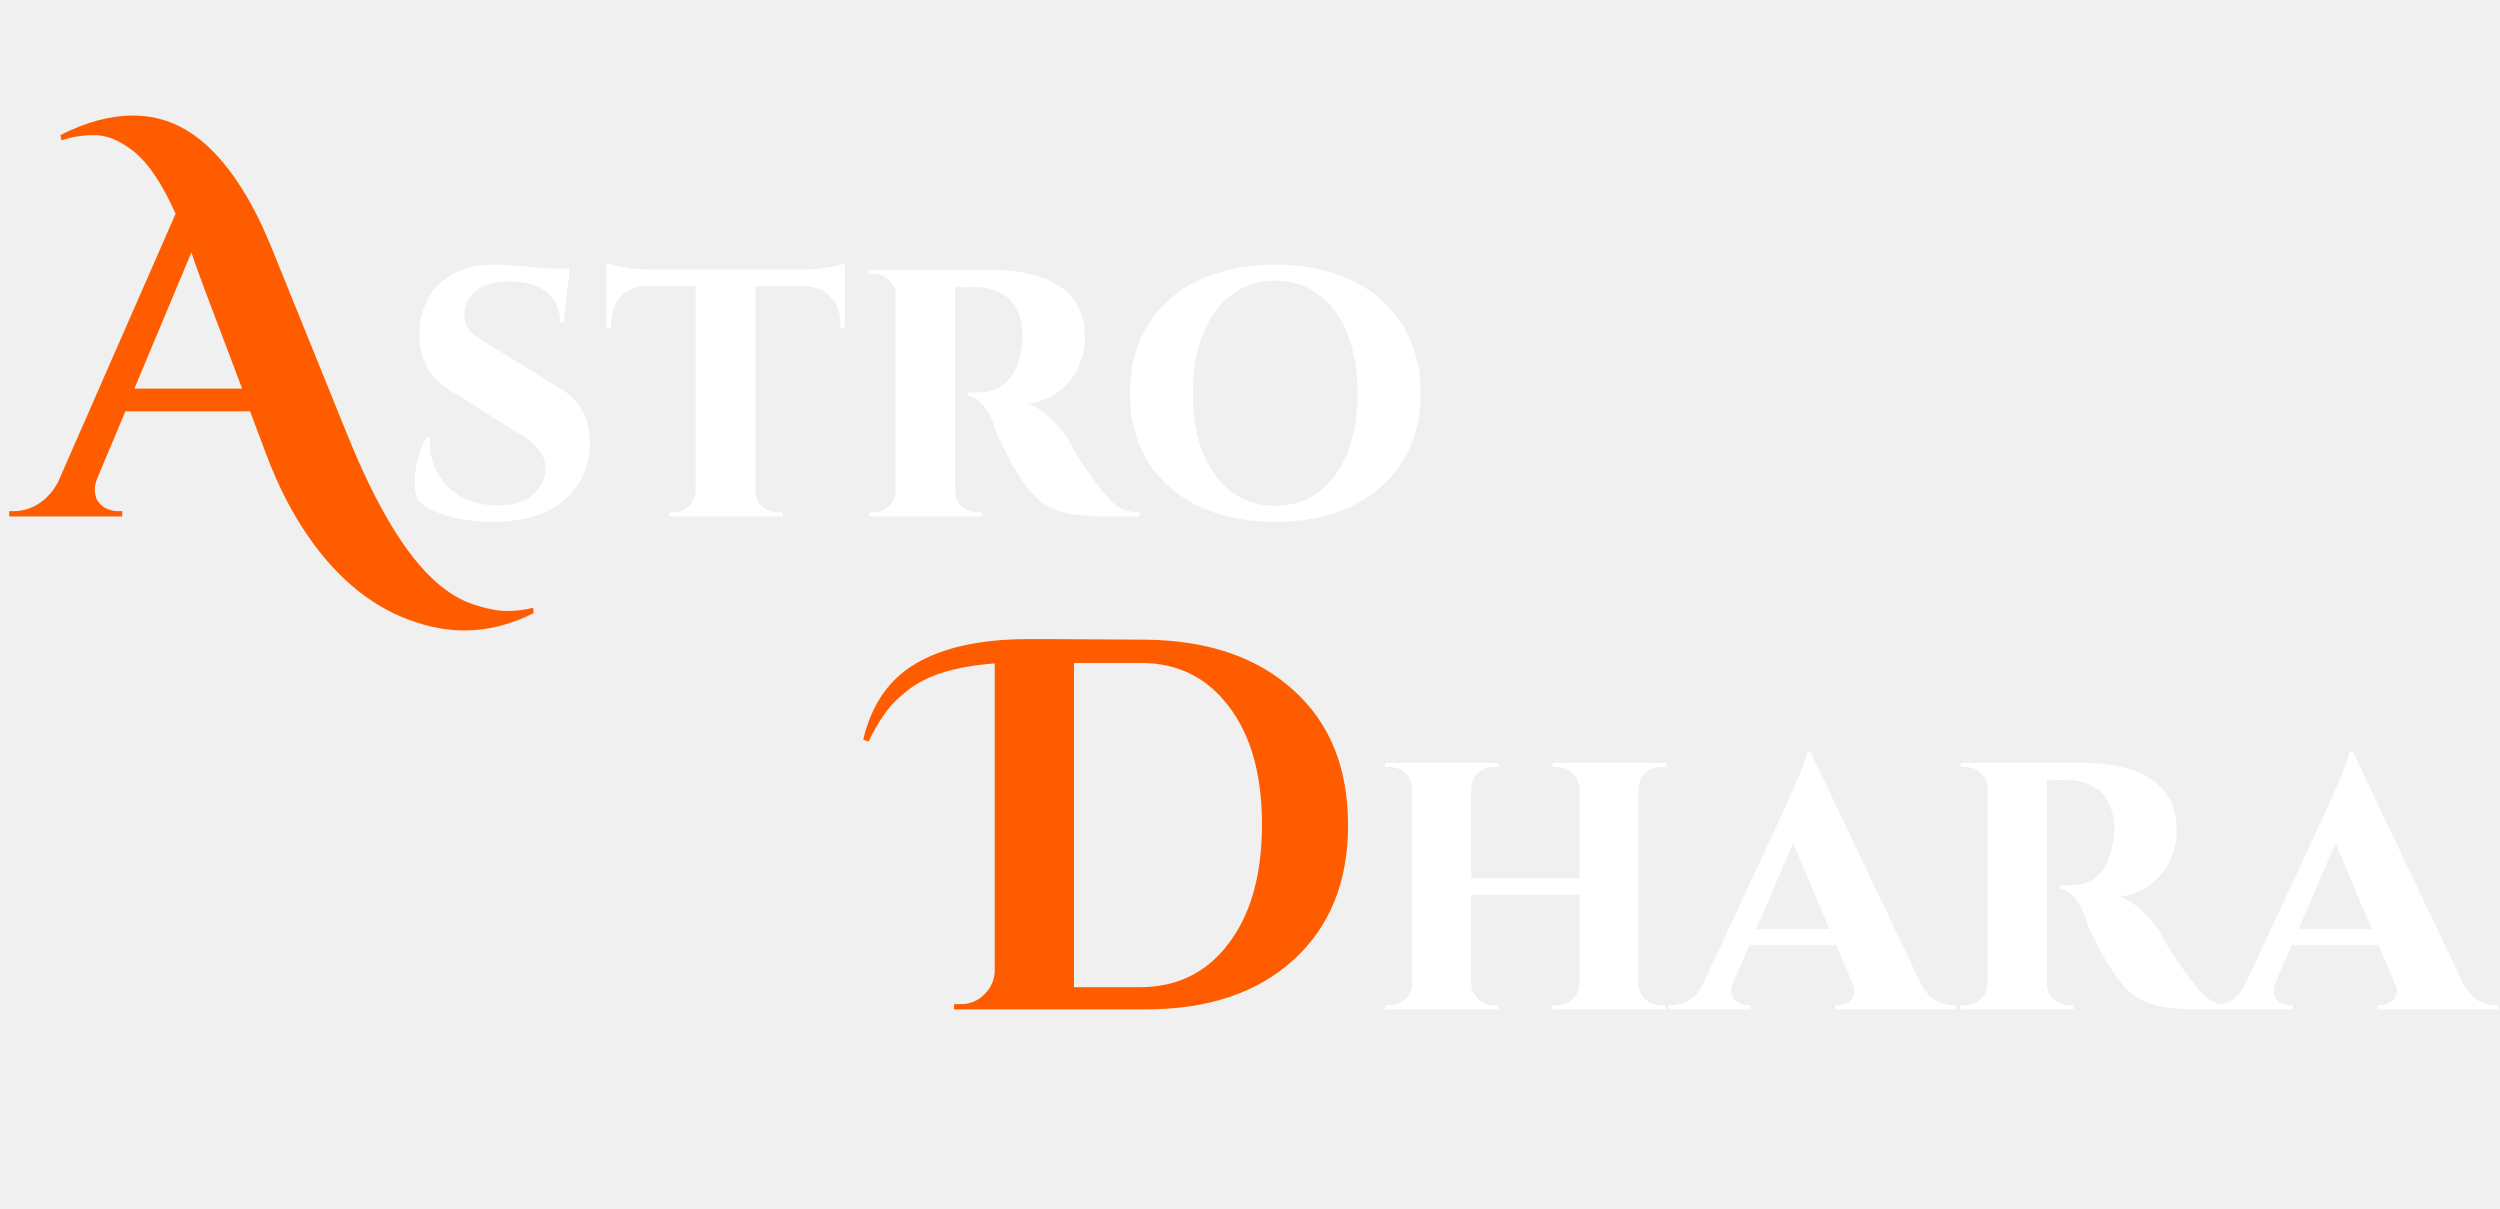
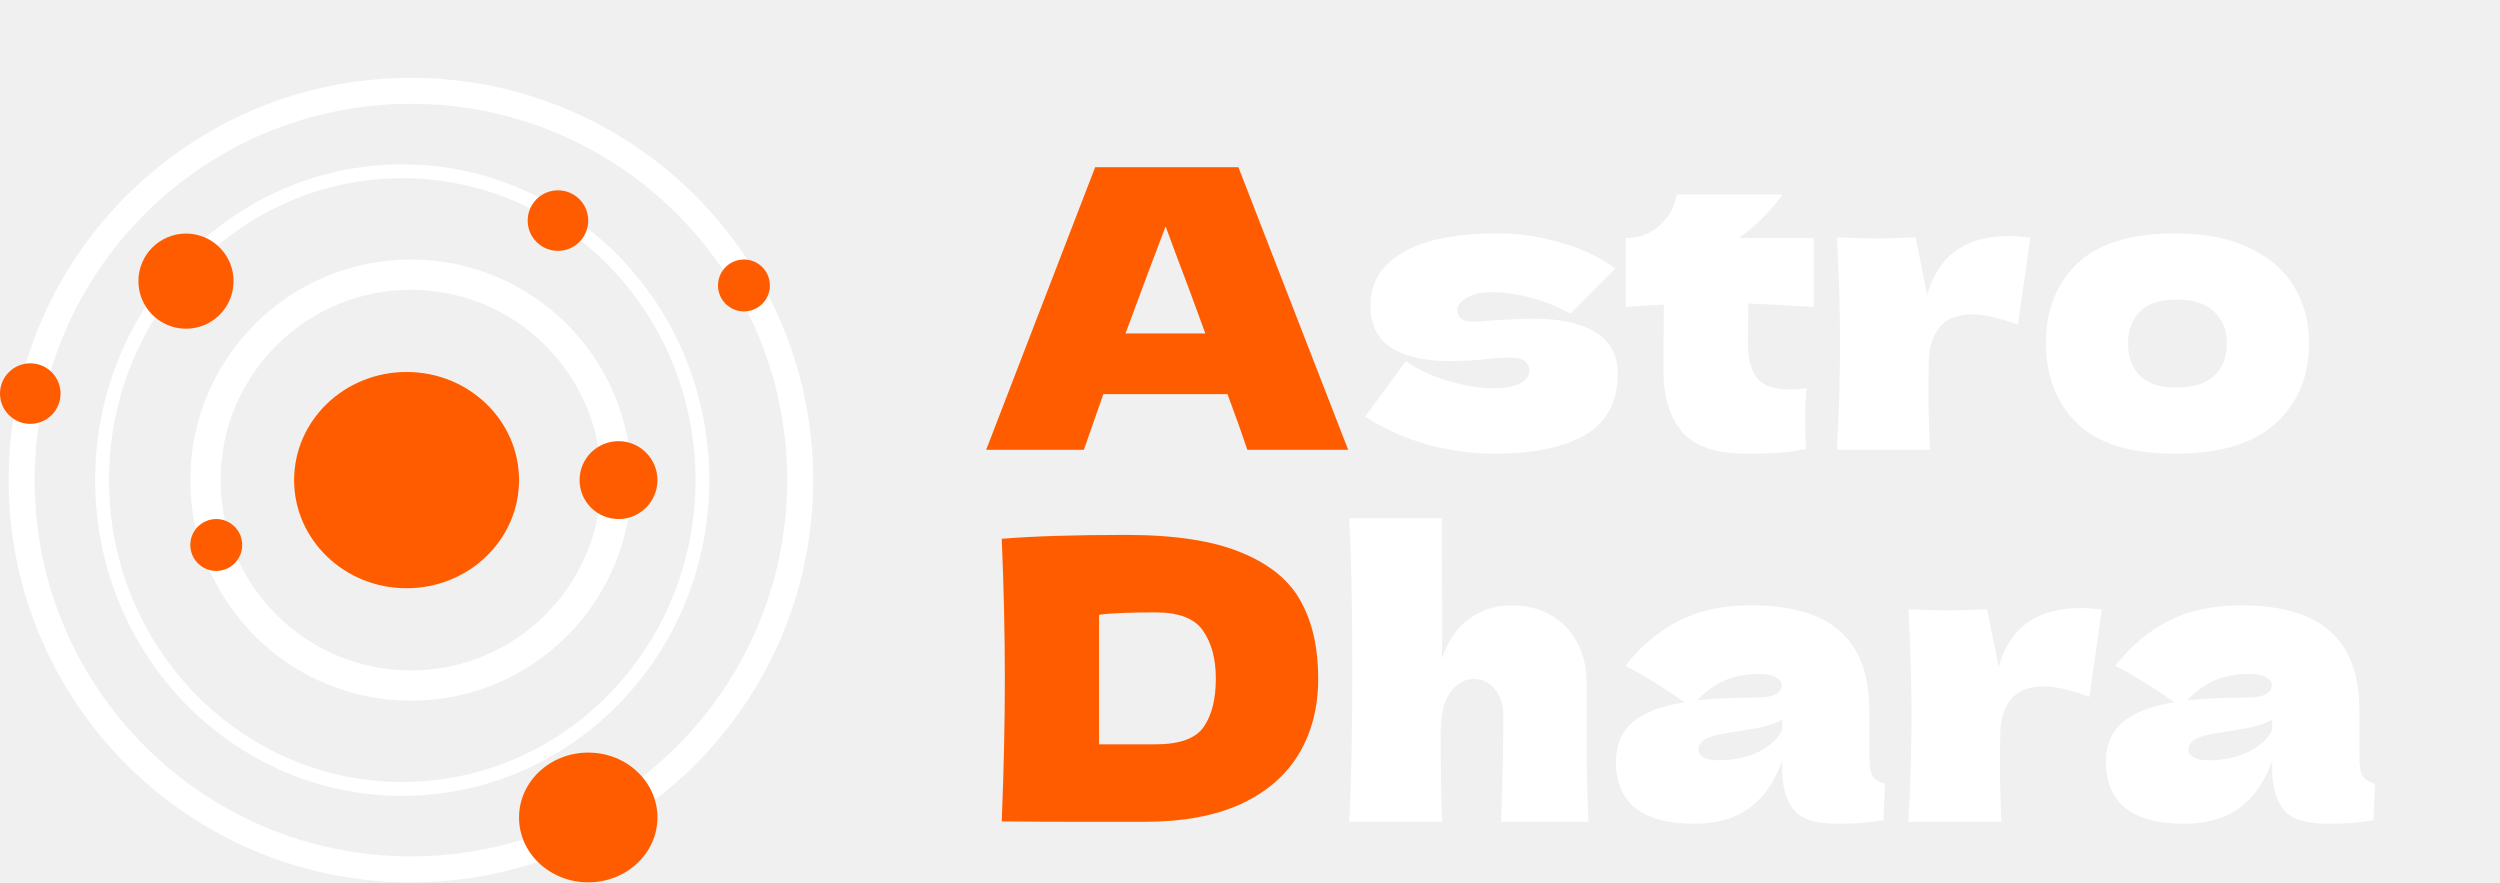
- <svg xmlns="http://www.w3.org/2000/svg" width="213" height="103" viewBox="0 0 213 103" fill="none">
-   <path d="M45.47 52.235C42.2 53.885 38.885 54.155 35.525 53.045C31.955 51.905 28.88 49.475 26.3 45.755C24.92 43.775 23.735 41.48 22.745 38.87L21.305 35.045H10.685L8.3 40.715C8.15 41.105 8.075 41.42 8.075 41.66C8.075 41.9 8.12 42.17 8.21 42.47C8.33 42.74 8.555 42.995 8.885 43.235C9.245 43.445 9.635 43.55 10.055 43.55H10.415V44H0.785V43.55H1.19C1.88 43.55 2.555 43.355 3.215 42.965C3.905 42.545 4.475 41.93 4.925 41.12L14.96 18.215C13.79 15.575 12.545 13.76 11.225 12.77C10.115 11.93 9.05 11.51 8.03 11.51C7.04 11.51 6.11 11.66 5.24 11.96L5.15 11.51C7.31 10.4 9.38 9.845 11.36 9.845C13.82 9.845 16.025 10.805 17.975 12.725C19.895 14.615 21.59 17.345 23.06 20.915L29.585 37.025C32.045 43.115 34.565 47.3 37.145 49.58C38.195 50.51 39.275 51.155 40.385 51.515C41.495 51.875 42.425 52.055 43.175 52.055C43.955 52.055 44.705 51.965 45.425 51.785L45.47 52.235ZM11.45 33.11H20.63L17.48 24.785C17.33 24.365 17.12 23.795 16.85 23.075C16.58 22.325 16.4 21.8 16.31 21.5L11.45 33.11Z" fill="#FF5C00" />
-   <path d="M42.059 22.545C42.525 22.545 43.085 22.568 43.739 22.615C44.415 22.662 45.08 22.72 45.733 22.79C46.387 22.837 46.959 22.907 47.449 23C47.962 23.07 48.312 23.14 48.498 23.21L48.044 27.48H47.728C47.728 26.407 47.355 25.555 46.608 24.925C45.862 24.295 44.788 23.98 43.389 23.98C42.269 23.98 41.358 24.225 40.658 24.715C39.982 25.205 39.62 25.858 39.574 26.675C39.527 27.095 39.597 27.48 39.783 27.83C39.993 28.157 40.273 28.448 40.623 28.705C40.997 28.962 41.405 29.218 41.849 29.475L47.343 32.87C48.277 33.337 49.012 34.013 49.548 34.9C50.085 35.787 50.319 36.86 50.248 38.12C50.178 39.427 49.794 40.558 49.093 41.515C48.417 42.472 47.472 43.207 46.258 43.72C45.069 44.21 43.657 44.455 42.023 44.455C41.02 44.455 40.087 44.373 39.224 44.21C38.36 44.047 37.614 43.825 36.983 43.545C36.377 43.265 35.91 42.95 35.584 42.6C35.397 42.133 35.315 41.573 35.339 40.92C35.362 40.243 35.467 39.578 35.654 38.925C35.84 38.248 36.074 37.688 36.353 37.245H36.633C36.563 38.295 36.75 39.263 37.194 40.15C37.66 41.037 38.337 41.748 39.224 42.285C40.11 42.798 41.172 43.055 42.408 43.055C43.762 43.055 44.777 42.74 45.453 42.11C46.13 41.48 46.468 40.745 46.468 39.905C46.468 39.275 46.258 38.715 45.839 38.225C45.442 37.712 44.777 37.21 43.843 36.72L38.873 33.57C37.707 32.963 36.855 32.158 36.319 31.155C35.805 30.152 35.618 29.055 35.758 27.865C35.875 26.745 36.202 25.788 36.739 24.995C37.298 24.202 38.033 23.595 38.944 23.175C39.853 22.755 40.892 22.545 42.059 22.545ZM48.498 22.86L48.464 23.49H44.718V22.86H48.498ZM64.351 23.105V44H59.276V23.105H64.351ZM71.981 22.965V24.365H51.681V22.965H71.981ZM71.981 24.26V27.97H71.596V27.655C71.619 26.652 71.339 25.858 70.756 25.275C70.196 24.692 69.414 24.388 68.411 24.365V24.26H71.981ZM71.981 22.44V23.315L68.271 22.965C68.714 22.965 69.193 22.942 69.706 22.895C70.219 22.825 70.686 22.755 71.106 22.685C71.526 22.592 71.818 22.51 71.981 22.44ZM59.346 41.795V44H57.001V43.65C57.001 43.65 57.059 43.65 57.176 43.65C57.316 43.65 57.386 43.65 57.386 43.65C57.899 43.65 58.331 43.475 58.681 43.125C59.054 42.752 59.253 42.308 59.276 41.795H59.346ZM64.246 41.795H64.351C64.351 42.308 64.538 42.752 64.911 43.125C65.284 43.475 65.739 43.65 66.276 43.65C66.276 43.65 66.334 43.65 66.451 43.65C66.591 43.65 66.661 43.65 66.661 43.65V44H64.246V41.795ZM55.251 24.26V24.365C54.224 24.388 53.431 24.692 52.871 25.275C52.334 25.858 52.066 26.652 52.066 27.655V27.97H51.681V24.26H55.251ZM51.681 22.44C51.891 22.487 52.194 22.557 52.591 22.65C53.011 22.743 53.466 22.825 53.956 22.895C54.469 22.942 54.936 22.965 55.356 22.965L51.681 23.315V22.44ZM81.026 23H84.806C85.763 23 86.696 23.105 87.606 23.315C88.516 23.502 89.332 23.817 90.056 24.26C90.779 24.68 91.351 25.263 91.771 26.01C92.214 26.733 92.436 27.643 92.436 28.74C92.436 29.557 92.261 30.373 91.911 31.19C91.584 31.983 91.059 32.672 90.336 33.255C89.636 33.838 88.714 34.223 87.571 34.41C88.248 34.62 88.889 35.028 89.496 35.635C90.126 36.242 90.616 36.813 90.966 37.35C91.059 37.537 91.222 37.84 91.456 38.26C91.689 38.657 91.981 39.123 92.331 39.66C92.704 40.173 93.089 40.71 93.486 41.27C93.953 41.9 94.361 42.39 94.711 42.74C95.061 43.067 95.422 43.3 95.796 43.44C96.169 43.58 96.601 43.65 97.091 43.65V44H94.151C92.891 44 91.817 43.907 90.931 43.72C90.067 43.533 89.309 43.195 88.656 42.705C88.026 42.192 87.442 41.503 86.906 40.64C86.696 40.337 86.474 39.975 86.241 39.555C86.007 39.112 85.774 38.668 85.541 38.225C85.308 37.782 85.097 37.35 84.911 36.93C84.748 36.51 84.631 36.16 84.561 35.88C84.257 35.133 83.907 34.597 83.511 34.27C83.138 33.92 82.787 33.745 82.461 33.745V33.43C82.461 33.43 82.543 33.43 82.706 33.43C82.869 33.43 83.079 33.43 83.336 33.43C83.826 33.43 84.304 33.348 84.771 33.185C85.261 32.998 85.704 32.66 86.101 32.17C86.498 31.657 86.789 30.91 86.976 29.93C87.022 29.79 87.058 29.592 87.081 29.335C87.127 29.078 87.139 28.787 87.116 28.46C87.069 27.597 86.906 26.908 86.626 26.395C86.369 25.858 86.043 25.462 85.646 25.205C85.249 24.925 84.841 24.738 84.421 24.645C84.024 24.528 83.674 24.47 83.371 24.47C82.927 24.447 82.519 24.447 82.146 24.47C81.796 24.47 81.528 24.458 81.341 24.435C81.317 24.435 81.282 24.318 81.236 24.085C81.189 23.828 81.142 23.583 81.096 23.35C81.049 23.117 81.026 23 81.026 23ZM81.376 23V44H76.301V23H81.376ZM76.406 41.795L76.546 44H74.026V43.65C74.049 43.65 74.108 43.65 74.201 43.65C74.317 43.65 74.399 43.65 74.446 43.65C74.959 43.65 75.391 43.475 75.741 43.125C76.114 42.752 76.312 42.308 76.336 41.795H76.406ZM76.406 25.17H76.336C76.312 24.633 76.114 24.202 75.741 23.875C75.391 23.525 74.971 23.35 74.481 23.35C74.411 23.35 74.317 23.35 74.201 23.35C74.108 23.35 74.049 23.35 74.026 23.35V23H76.546L76.406 25.17ZM81.306 41.795H81.376C81.376 42.378 81.574 42.833 81.971 43.16C82.391 43.487 82.834 43.65 83.301 43.65C83.301 43.65 83.347 43.65 83.441 43.65C83.534 43.65 83.604 43.65 83.651 43.65V44H81.131L81.306 41.795ZM108.627 22.545C110.494 22.545 112.185 22.802 113.702 23.315C115.219 23.805 116.525 24.528 117.622 25.485C118.719 26.442 119.559 27.597 120.142 28.95C120.749 30.303 121.052 31.832 121.052 33.535C121.052 35.215 120.749 36.732 120.142 38.085C119.559 39.415 118.719 40.558 117.622 41.515C116.525 42.472 115.219 43.207 113.702 43.72C112.185 44.21 110.494 44.455 108.627 44.455C106.784 44.455 105.104 44.21 103.587 43.72C102.07 43.207 100.764 42.472 99.667 41.515C98.57 40.558 97.73 39.415 97.147 38.085C96.564 36.732 96.272 35.215 96.272 33.535C96.272 31.832 96.564 30.303 97.147 28.95C97.73 27.597 98.57 26.442 99.667 25.485C100.764 24.528 102.07 23.805 103.587 23.315C105.104 22.802 106.784 22.545 108.627 22.545ZM108.627 43.09C110.05 43.09 111.287 42.705 112.337 41.935C113.41 41.142 114.227 40.033 114.787 38.61C115.37 37.187 115.662 35.495 115.662 33.535C115.662 31.552 115.37 29.848 114.787 28.425C114.227 26.978 113.41 25.87 112.337 25.1C111.287 24.307 110.05 23.91 108.627 23.91C107.227 23.91 106.002 24.307 104.952 25.1C103.902 25.87 103.085 26.978 102.502 28.425C101.919 29.848 101.627 31.552 101.627 33.535C101.627 35.495 101.919 37.187 102.502 38.61C103.085 40.033 103.902 41.142 104.952 41.935C106.002 42.705 107.227 43.09 108.627 43.09Z" fill="white" />
-   <path d="M87.315 54.455C87.825 54.455 88.755 54.455 90.105 54.455C91.455 54.455 93.96 54.47 97.62 54.5C102.93 54.56 107.13 56 110.22 58.82C113.31 61.61 114.855 65.435 114.855 70.295C114.855 75.125 113.31 78.95 110.22 81.77C107.13 84.59 102.93 86 97.62 86H81.285V85.55H81.87C82.62 85.55 83.265 85.295 83.805 84.785C84.375 84.245 84.69 83.6 84.75 82.85V56.525C81.39 56.765 78.9 57.545 77.28 58.865C76.47 59.495 75.84 60.14 75.39 60.8C74.91 61.46 74.445 62.255 73.995 63.185L73.545 63.005C74.265 60.005 75.765 57.845 78.045 56.525C80.355 55.175 83.445 54.485 87.315 54.455ZM97.08 84.11C100.29 84.11 102.825 82.865 104.685 80.375C106.575 77.885 107.52 74.51 107.52 70.25C107.52 65.99 106.575 62.63 104.685 60.17C102.825 57.71 100.32 56.48 97.17 56.48C97.14 56.48 97.11 56.48 97.08 56.48H91.5V84.11H97.08Z" fill="#FF5C00" />
-   <path d="M139.589 65V86H134.584V65H139.589ZM125.344 65V86H120.304V65H125.344ZM134.864 74.835V76.235H125.029V74.835H134.864ZM120.409 83.795V86H117.994V85.65C117.994 85.65 118.052 85.65 118.169 85.65C118.309 85.65 118.39 85.65 118.414 85.65C118.927 85.65 119.37 85.475 119.744 85.125C120.117 84.752 120.304 84.308 120.304 83.795H120.409ZM125.274 83.795H125.344C125.367 84.308 125.565 84.752 125.939 85.125C126.312 85.475 126.755 85.65 127.269 85.65C127.269 85.65 127.327 85.65 127.444 85.65C127.584 85.65 127.654 85.65 127.654 85.65V86H125.274V83.795ZM125.274 67.205V65H127.654V65.35C127.654 65.35 127.584 65.35 127.444 65.35C127.327 65.35 127.269 65.35 127.269 65.35C126.755 65.35 126.312 65.525 125.939 65.875C125.565 66.225 125.367 66.668 125.344 67.205H125.274ZM120.409 67.205H120.304C120.304 66.668 120.117 66.225 119.744 65.875C119.37 65.525 118.927 65.35 118.414 65.35C118.39 65.35 118.309 65.35 118.169 65.35C118.052 65.35 117.994 65.35 117.994 65.35V65H120.409V67.205ZM134.654 83.795V86H132.274V85.65C132.274 85.65 132.332 85.65 132.449 85.65C132.589 85.65 132.659 85.65 132.659 85.65C133.172 85.65 133.615 85.475 133.989 85.125C134.362 84.752 134.549 84.308 134.549 83.795H134.654ZM139.484 83.795H139.589C139.612 84.308 139.799 84.752 140.149 85.125C140.522 85.475 140.977 85.65 141.514 85.65C141.514 85.65 141.572 85.65 141.689 85.65C141.829 85.65 141.899 85.65 141.899 85.65V86H139.484V83.795ZM139.519 67.205V65H141.934V65.35C141.934 65.35 141.864 65.35 141.724 65.35C141.584 65.35 141.514 65.35 141.514 65.35C140.977 65.35 140.522 65.525 140.149 65.875C139.799 66.225 139.624 66.668 139.624 67.205H139.519ZM134.654 67.205H134.549C134.549 66.668 134.362 66.225 133.989 65.875C133.615 65.525 133.172 65.35 132.659 65.35C132.659 65.35 132.589 65.35 132.449 65.35C132.332 65.35 132.274 65.35 132.274 65.35V65H134.654V67.205ZM154.253 64.055L164.613 85.825H158.698L152.188 70.46L154.253 64.055ZM147.673 83.69C147.416 84.32 147.451 84.81 147.778 85.16C148.105 85.487 148.466 85.65 148.863 85.65H149.143V86H142.143V85.65C142.143 85.65 142.19 85.65 142.283 85.65C142.376 85.65 142.423 85.65 142.423 85.65C142.89 85.65 143.38 85.51 143.893 85.23C144.406 84.927 144.826 84.413 145.153 83.69H147.673ZM154.253 64.055L154.323 68.255L146.728 85.895H144.138L152.328 68.29C152.375 68.15 152.48 67.905 152.643 67.555C152.806 67.182 152.981 66.773 153.168 66.33C153.355 65.863 153.53 65.432 153.693 65.035C153.856 64.615 153.95 64.288 153.973 64.055H154.253ZM157.298 79.14V80.505H148.373V79.14H157.298ZM157.823 83.69H163.598C163.948 84.413 164.38 84.927 164.893 85.23C165.406 85.51 165.896 85.65 166.363 85.65C166.363 85.65 166.41 85.65 166.503 85.65C166.596 85.65 166.643 85.65 166.643 85.65V86H156.353V85.65H156.633C157.03 85.65 157.391 85.487 157.718 85.16C158.045 84.81 158.08 84.32 157.823 83.69ZM174.047 65H177.827C178.784 65 179.717 65.105 180.627 65.315C181.537 65.502 182.354 65.817 183.077 66.26C183.801 66.68 184.372 67.263 184.792 68.01C185.236 68.733 185.457 69.643 185.457 70.74C185.457 71.557 185.282 72.373 184.932 73.19C184.606 73.983 184.081 74.672 183.357 75.255C182.657 75.838 181.736 76.223 180.592 76.41C181.269 76.62 181.911 77.028 182.517 77.635C183.147 78.242 183.637 78.813 183.987 79.35C184.081 79.537 184.244 79.84 184.477 80.26C184.711 80.657 185.002 81.123 185.352 81.66C185.726 82.173 186.111 82.71 186.507 83.27C186.974 83.9 187.382 84.39 187.732 84.74C188.082 85.067 188.444 85.3 188.817 85.44C189.191 85.58 189.622 85.65 190.112 85.65V86H187.172C185.912 86 184.839 85.907 183.952 85.72C183.089 85.533 182.331 85.195 181.677 84.705C181.047 84.192 180.464 83.503 179.927 82.64C179.717 82.337 179.496 81.975 179.262 81.555C179.029 81.112 178.796 80.668 178.562 80.225C178.329 79.782 178.119 79.35 177.932 78.93C177.769 78.51 177.652 78.16 177.582 77.88C177.279 77.133 176.929 76.597 176.532 76.27C176.159 75.92 175.809 75.745 175.482 75.745V75.43C175.482 75.43 175.564 75.43 175.727 75.43C175.891 75.43 176.101 75.43 176.357 75.43C176.847 75.43 177.326 75.348 177.792 75.185C178.282 74.998 178.726 74.66 179.122 74.17C179.519 73.657 179.811 72.91 179.997 71.93C180.044 71.79 180.079 71.592 180.102 71.335C180.149 71.078 180.161 70.787 180.137 70.46C180.091 69.597 179.927 68.908 179.647 68.395C179.391 67.858 179.064 67.462 178.667 67.205C178.271 66.925 177.862 66.738 177.442 66.645C177.046 66.528 176.696 66.47 176.392 66.47C175.949 66.447 175.541 66.447 175.167 66.47C174.817 66.47 174.549 66.458 174.362 66.435C174.339 66.435 174.304 66.318 174.257 66.085C174.211 65.828 174.164 65.583 174.117 65.35C174.071 65.117 174.047 65 174.047 65ZM174.397 65V86H169.322V65H174.397ZM169.427 83.795L169.567 86H167.047V85.65C167.071 85.65 167.129 85.65 167.222 85.65C167.339 85.65 167.421 85.65 167.467 85.65C167.981 85.65 168.412 85.475 168.762 85.125C169.136 84.752 169.334 84.308 169.357 83.795H169.427ZM169.427 67.17H169.357C169.334 66.633 169.136 66.202 168.762 65.875C168.412 65.525 167.992 65.35 167.502 65.35C167.432 65.35 167.339 65.35 167.222 65.35C167.129 65.35 167.071 65.35 167.047 65.35V65H169.567L169.427 67.17ZM174.327 83.795H174.397C174.397 84.378 174.596 84.833 174.992 85.16C175.412 85.487 175.856 85.65 176.322 85.65C176.322 85.65 176.369 85.65 176.462 85.65C176.556 85.65 176.626 85.65 176.672 85.65V86H174.152L174.327 83.795ZM200.464 64.055L210.824 85.825H204.909L198.399 70.46L200.464 64.055ZM193.884 83.69C193.627 84.32 193.662 84.81 193.989 85.16C194.315 85.487 194.677 85.65 195.074 85.65H195.354V86H188.354V85.65C188.354 85.65 188.4 85.65 188.494 85.65C188.587 85.65 188.634 85.65 188.634 85.65C189.1 85.65 189.59 85.51 190.104 85.23C190.617 84.927 191.037 84.413 191.364 83.69H193.884ZM200.464 64.055L200.534 68.255L192.939 85.895H190.349L198.539 68.29C198.585 68.15 198.69 67.905 198.854 67.555C199.017 67.182 199.192 66.773 199.379 66.33C199.565 65.863 199.74 65.432 199.904 65.035C200.067 64.615 200.16 64.288 200.184 64.055H200.464ZM203.509 79.14V80.505H194.584V79.14H203.509ZM204.034 83.69H209.809C210.159 84.413 210.59 84.927 211.104 85.23C211.617 85.51 212.107 85.65 212.574 85.65C212.574 85.65 212.62 85.65 212.714 85.65C212.807 85.65 212.854 85.65 212.854 85.65V86H202.564V85.65H202.844C203.24 85.65 203.602 85.487 203.929 85.16C204.255 84.81 204.29 84.32 204.034 83.69Z" fill="white" />
+ <svg xmlns="http://www.w3.org/2000/svg" width="289" height="102" viewBox="0 0 289 102" fill="none">
+   <circle cx="47.5" cy="55.5" r="45" stroke="white" stroke-width="3" />
+   <circle cx="3.5" cy="45.5" r="3.5" fill="#FF5C00" />
+   <ellipse cx="68" cy="94.5" rx="8" ry="7.5" fill="#FF5C00" />
+   <circle cx="86" cy="33" r="3" fill="#FF5C00" />
+   <path d="M81.2 55.5C81.2 75.238 65.644 91.2 46.5 91.2C27.357 91.2 11.8 75.238 11.8 55.5C11.8 35.762 27.357 19.8 46.5 19.8C65.644 19.8 81.2 35.762 81.2 55.5Z" stroke="white" stroke-width="1.6" />
+   <circle cx="21.5" cy="32.5" r="5.5" fill="#FF5C00" />
+   <circle cx="64.5" cy="25.5" r="3.5" fill="#FF5C00" />
+   <ellipse cx="47" cy="55.5" rx="13" ry="12.5" fill="#FF5C00" />
+   <circle cx="47.5" cy="55.5" r="23.75" stroke="white" stroke-width="3.5" />
+   <circle cx="25" cy="63" r="3" fill="#FF5C00" />
+   <circle cx="71.5" cy="55.5" r="4.5" fill="#FF5C00" />
+   <path d="M144.195 52C143.625 50.29 142.86 48.145 141.9 45.565H127.545L125.295 52H114L126.6 19.33H143.16L155.85 52H144.195ZM139.335 38.545C138.195 35.395 137.025 32.245 135.825 29.095L134.745 26.17C133.695 28.9 132.15 33.025 130.11 38.545H139.335Z" fill="#FF5C00" />
+   <path d="M172.786 52.45C170.266 52.45 167.701 52.105 165.091 51.415C162.511 50.695 160.081 49.615 157.801 48.175L162.526 41.74C163.906 42.73 165.571 43.51 167.521 44.08C169.471 44.62 171.151 44.89 172.561 44.89C173.911 44.89 174.946 44.71 175.666 44.35C176.416 43.96 176.791 43.465 176.791 42.865C176.791 42.385 176.611 42.01 176.251 41.74C175.891 41.47 175.396 41.335 174.766 41.335C174.376 41.335 173.926 41.35 173.416 41.38C172.936 41.41 172.546 41.44 172.246 41.47C170.686 41.65 169.081 41.74 167.431 41.74C164.761 41.74 162.586 41.245 160.906 40.255C159.256 39.235 158.431 37.585 158.431 35.305C158.431 32.665 159.676 30.625 162.166 29.185C164.656 27.715 168.316 26.98 173.146 26.98C175.516 26.98 177.901 27.325 180.301 28.015C182.731 28.675 184.876 29.68 186.736 31.03L181.561 36.25C179.851 35.35 178.246 34.72 176.746 34.36C175.276 33.97 173.791 33.775 172.291 33.775C171.241 33.775 170.341 33.985 169.591 34.405C168.841 34.825 168.466 35.305 168.466 35.845C168.466 36.265 168.616 36.595 168.916 36.835C169.246 37.075 169.666 37.195 170.176 37.195C170.686 37.195 171.391 37.15 172.291 37.06C174.481 36.91 176.116 36.835 177.196 36.835C180.316 36.835 182.731 37.36 184.441 38.41C186.151 39.46 187.006 41.065 187.006 43.225C187.006 46.465 185.746 48.82 183.226 50.29C180.706 51.73 177.226 52.45 172.786 52.45ZM209.662 35.485C206.902 35.305 204.382 35.17 202.102 35.08L202.057 39.85C202.057 41.47 202.402 42.745 203.092 43.675C203.812 44.575 205.072 45.025 206.872 45.025C207.562 45.025 208.222 44.965 208.852 44.845C208.732 45.955 208.672 47.08 208.672 48.22C208.672 48.76 208.702 49.99 208.762 51.91C207.442 52.15 206.332 52.3 205.432 52.36C204.532 52.42 203.362 52.45 201.922 52.45C198.412 52.45 195.922 51.61 194.452 49.93C193.012 48.22 192.292 45.85 192.292 42.82L192.337 35.215C190.927 35.275 189.457 35.365 187.927 35.485V27.52C189.487 27.52 190.807 27.025 191.887 26.035C192.967 25.045 193.612 23.86 193.822 22.48H206.062C204.532 24.58 202.837 26.26 200.977 27.52H209.662V35.485ZM222.788 34.09C224.048 29.56 227.183 27.295 232.193 27.295C233.063 27.295 233.903 27.355 234.713 27.475L233.273 37.555C231.113 36.745 229.343 36.34 227.963 36.34C226.253 36.34 224.993 36.85 224.183 37.87C223.373 38.89 222.968 40.255 222.968 41.965V41.92L222.923 44.89C222.923 47.02 222.983 49.39 223.103 52H212.348C212.588 47.68 212.708 43.6 212.708 39.76C212.708 35.92 212.588 31.81 212.348 27.43C214.328 27.52 215.843 27.565 216.893 27.565C218.003 27.565 219.518 27.52 221.438 27.43L222.788 34.09ZM251.447 52.45C246.317 52.45 242.537 51.28 240.107 48.94C237.707 46.57 236.507 43.465 236.507 39.625C236.507 35.875 237.707 32.83 240.107 30.49C242.537 28.15 246.317 26.98 251.447 26.98C254.897 26.98 257.777 27.55 260.087 28.69C262.427 29.8 264.152 31.315 265.262 33.235C266.372 35.125 266.927 37.255 266.927 39.625C266.927 43.495 265.637 46.6 263.057 48.94C260.507 51.28 256.637 52.45 251.447 52.45ZM251.627 44.8C253.577 44.8 255.032 44.335 255.992 43.405C256.952 42.475 257.432 41.23 257.432 39.67C257.432 38.2 256.952 37 255.992 36.07C255.032 35.11 253.577 34.63 251.627 34.63C249.677 34.63 248.252 35.095 247.352 36.025C246.452 36.955 246.002 38.17 246.002 39.67C246.002 41.23 246.452 42.475 247.352 43.405C248.252 44.335 249.677 44.8 251.627 44.8Z" fill="white" />
+   <path d="M130.2 61.835C135.84 61.835 140.295 62.525 143.565 63.905C146.835 65.255 149.115 67.145 150.405 69.575C151.725 71.975 152.385 74.93 152.385 78.44C152.385 81.77 151.635 84.68 150.135 87.17C148.635 89.66 146.385 91.595 143.385 92.975C140.385 94.325 136.695 95 132.315 95C129.645 95 126.93 95 124.17 95C121.41 95 118.62 94.985 115.8 94.955C116.04 89.045 116.16 83.54 116.16 78.44C116.16 73.28 116.04 67.895 115.8 62.285C119.37 61.985 124.17 61.835 130.2 61.835ZM133.575 86.045C136.365 86.045 138.225 85.37 139.155 84.02C140.085 82.67 140.55 80.81 140.55 78.44C140.55 76.16 140.055 74.315 139.065 72.905C138.105 71.495 136.275 70.79 133.575 70.79C130.665 70.79 128.49 70.88 127.05 71.06V86.045H133.575Z" fill="#FF5C00" />
+   <path d="M173.516 95C173.696 90.59 173.786 86.525 173.786 82.805C173.786 81.485 173.456 80.435 172.796 79.655C172.166 78.875 171.356 78.485 170.366 78.485C169.316 78.485 168.416 78.995 167.666 80.015C166.946 81.035 166.586 82.43 166.586 84.2L166.541 84.11C166.541 89 166.601 92.63 166.721 95H155.966C156.206 90.68 156.326 84.83 156.326 77.45C156.326 70.07 156.206 64.22 155.966 59.9H166.676L166.721 73.76L166.676 76.145C167.396 74.045 168.461 72.5 169.871 71.51C171.311 70.49 172.931 69.98 174.731 69.98C176.531 69.98 178.091 70.385 179.411 71.195C180.731 71.975 181.721 73.04 182.381 74.39C183.071 75.74 183.416 77.255 183.416 78.935V85.415C183.416 89.405 183.491 92.6 183.641 95H173.516ZM216.1 87.53C216.1 88.55 216.22 89.27 216.46 89.69C216.7 90.11 217.18 90.41 217.9 90.59L217.72 94.82C216.76 94.97 215.92 95.075 215.2 95.135C214.51 95.195 213.58 95.225 212.41 95.225C209.83 95.225 208.12 94.655 207.28 93.515C206.44 92.345 206.02 90.86 206.02 89.06V87.935C205.15 90.395 203.875 92.225 202.195 93.425C200.545 94.625 198.43 95.225 195.85 95.225C192.85 95.225 190.585 94.625 189.055 93.425C187.555 92.225 186.805 90.44 186.805 88.07C186.805 86.12 187.45 84.59 188.74 83.48C190.03 82.37 192.025 81.605 194.725 81.185C192.445 79.565 190.165 78.155 187.885 76.955C189.685 74.675 191.74 72.95 194.05 71.78C196.36 70.58 199.165 69.98 202.465 69.98C207.085 69.98 210.505 70.985 212.725 72.995C214.975 74.975 216.1 78.035 216.1 82.175V87.53ZM203.41 77.9C201.88 77.9 200.53 78.155 199.36 78.665C198.19 79.175 197.14 79.94 196.21 80.96C198.01 80.75 200.26 80.645 202.96 80.645C204.07 80.645 204.85 80.51 205.3 80.24C205.75 79.97 205.975 79.625 205.975 79.205C205.975 78.845 205.75 78.545 205.3 78.305C204.85 78.035 204.22 77.9 203.41 77.9ZM198.685 87.89C200.365 87.89 201.88 87.575 203.23 86.945C204.58 86.285 205.51 85.43 206.02 84.38V83.21C205.3 83.57 204.505 83.855 203.635 84.065C202.765 84.245 201.715 84.425 200.485 84.605L198.865 84.875C197.185 85.205 196.345 85.775 196.345 86.585C196.345 87.455 197.125 87.89 198.685 87.89ZM231.05 77.09C232.31 72.56 235.445 70.295 240.455 70.295C241.325 70.295 242.165 70.355 242.975 70.475L241.535 80.555C239.375 79.745 237.605 79.34 236.225 79.34C234.515 79.34 233.255 79.85 232.445 80.87C231.635 81.89 231.23 83.255 231.23 84.965V84.92L231.185 87.89C231.185 90.02 231.245 92.39 231.365 95H220.61C220.85 90.68 220.97 86.6 220.97 82.76C220.97 78.92 220.85 74.81 220.61 70.43C222.59 70.52 224.105 70.565 225.155 70.565C226.265 70.565 227.78 70.52 229.7 70.43L231.05 77.09ZM272.746 87.53C272.746 88.55 272.866 89.27 273.106 89.69C273.346 90.11 273.826 90.41 274.546 90.59L274.366 94.82C273.406 94.97 272.566 95.075 271.846 95.135C271.156 95.195 270.226 95.225 269.056 95.225C266.476 95.225 264.766 94.655 263.926 93.515C263.086 92.345 262.666 90.86 262.666 89.06V87.935C261.796 90.395 260.521 92.225 258.841 93.425C257.191 94.625 255.076 95.225 252.496 95.225C249.496 95.225 247.231 94.625 245.701 93.425C244.201 92.225 243.451 90.44 243.451 88.07C243.451 86.12 244.096 84.59 245.386 83.48C246.676 82.37 248.671 81.605 251.371 81.185C249.091 79.565 246.811 78.155 244.531 76.955C246.331 74.675 248.386 72.95 250.696 71.78C253.006 70.58 255.811 69.98 259.111 69.98C263.731 69.98 267.151 70.985 269.371 72.995C271.621 74.975 272.746 78.035 272.746 82.175V87.53ZM260.056 77.9C258.526 77.9 257.176 78.155 256.006 78.665C254.836 79.175 253.786 79.94 252.856 80.96C254.656 80.75 256.906 80.645 259.606 80.645C260.716 80.645 261.496 80.51 261.946 80.24C262.396 79.97 262.621 79.625 262.621 79.205C262.621 78.845 262.396 78.545 261.946 78.305C261.496 78.035 260.866 77.9 260.056 77.9ZM255.331 87.89C257.011 87.89 258.526 87.575 259.876 86.945C261.226 86.285 262.156 85.43 262.666 84.38V83.21C261.946 83.57 261.151 83.855 260.281 84.065C259.411 84.245 258.361 84.425 257.131 84.605L255.511 84.875C253.831 85.205 252.991 85.775 252.991 86.585C252.991 87.455 253.771 87.89 255.331 87.89Z" fill="white" />
</svg>
